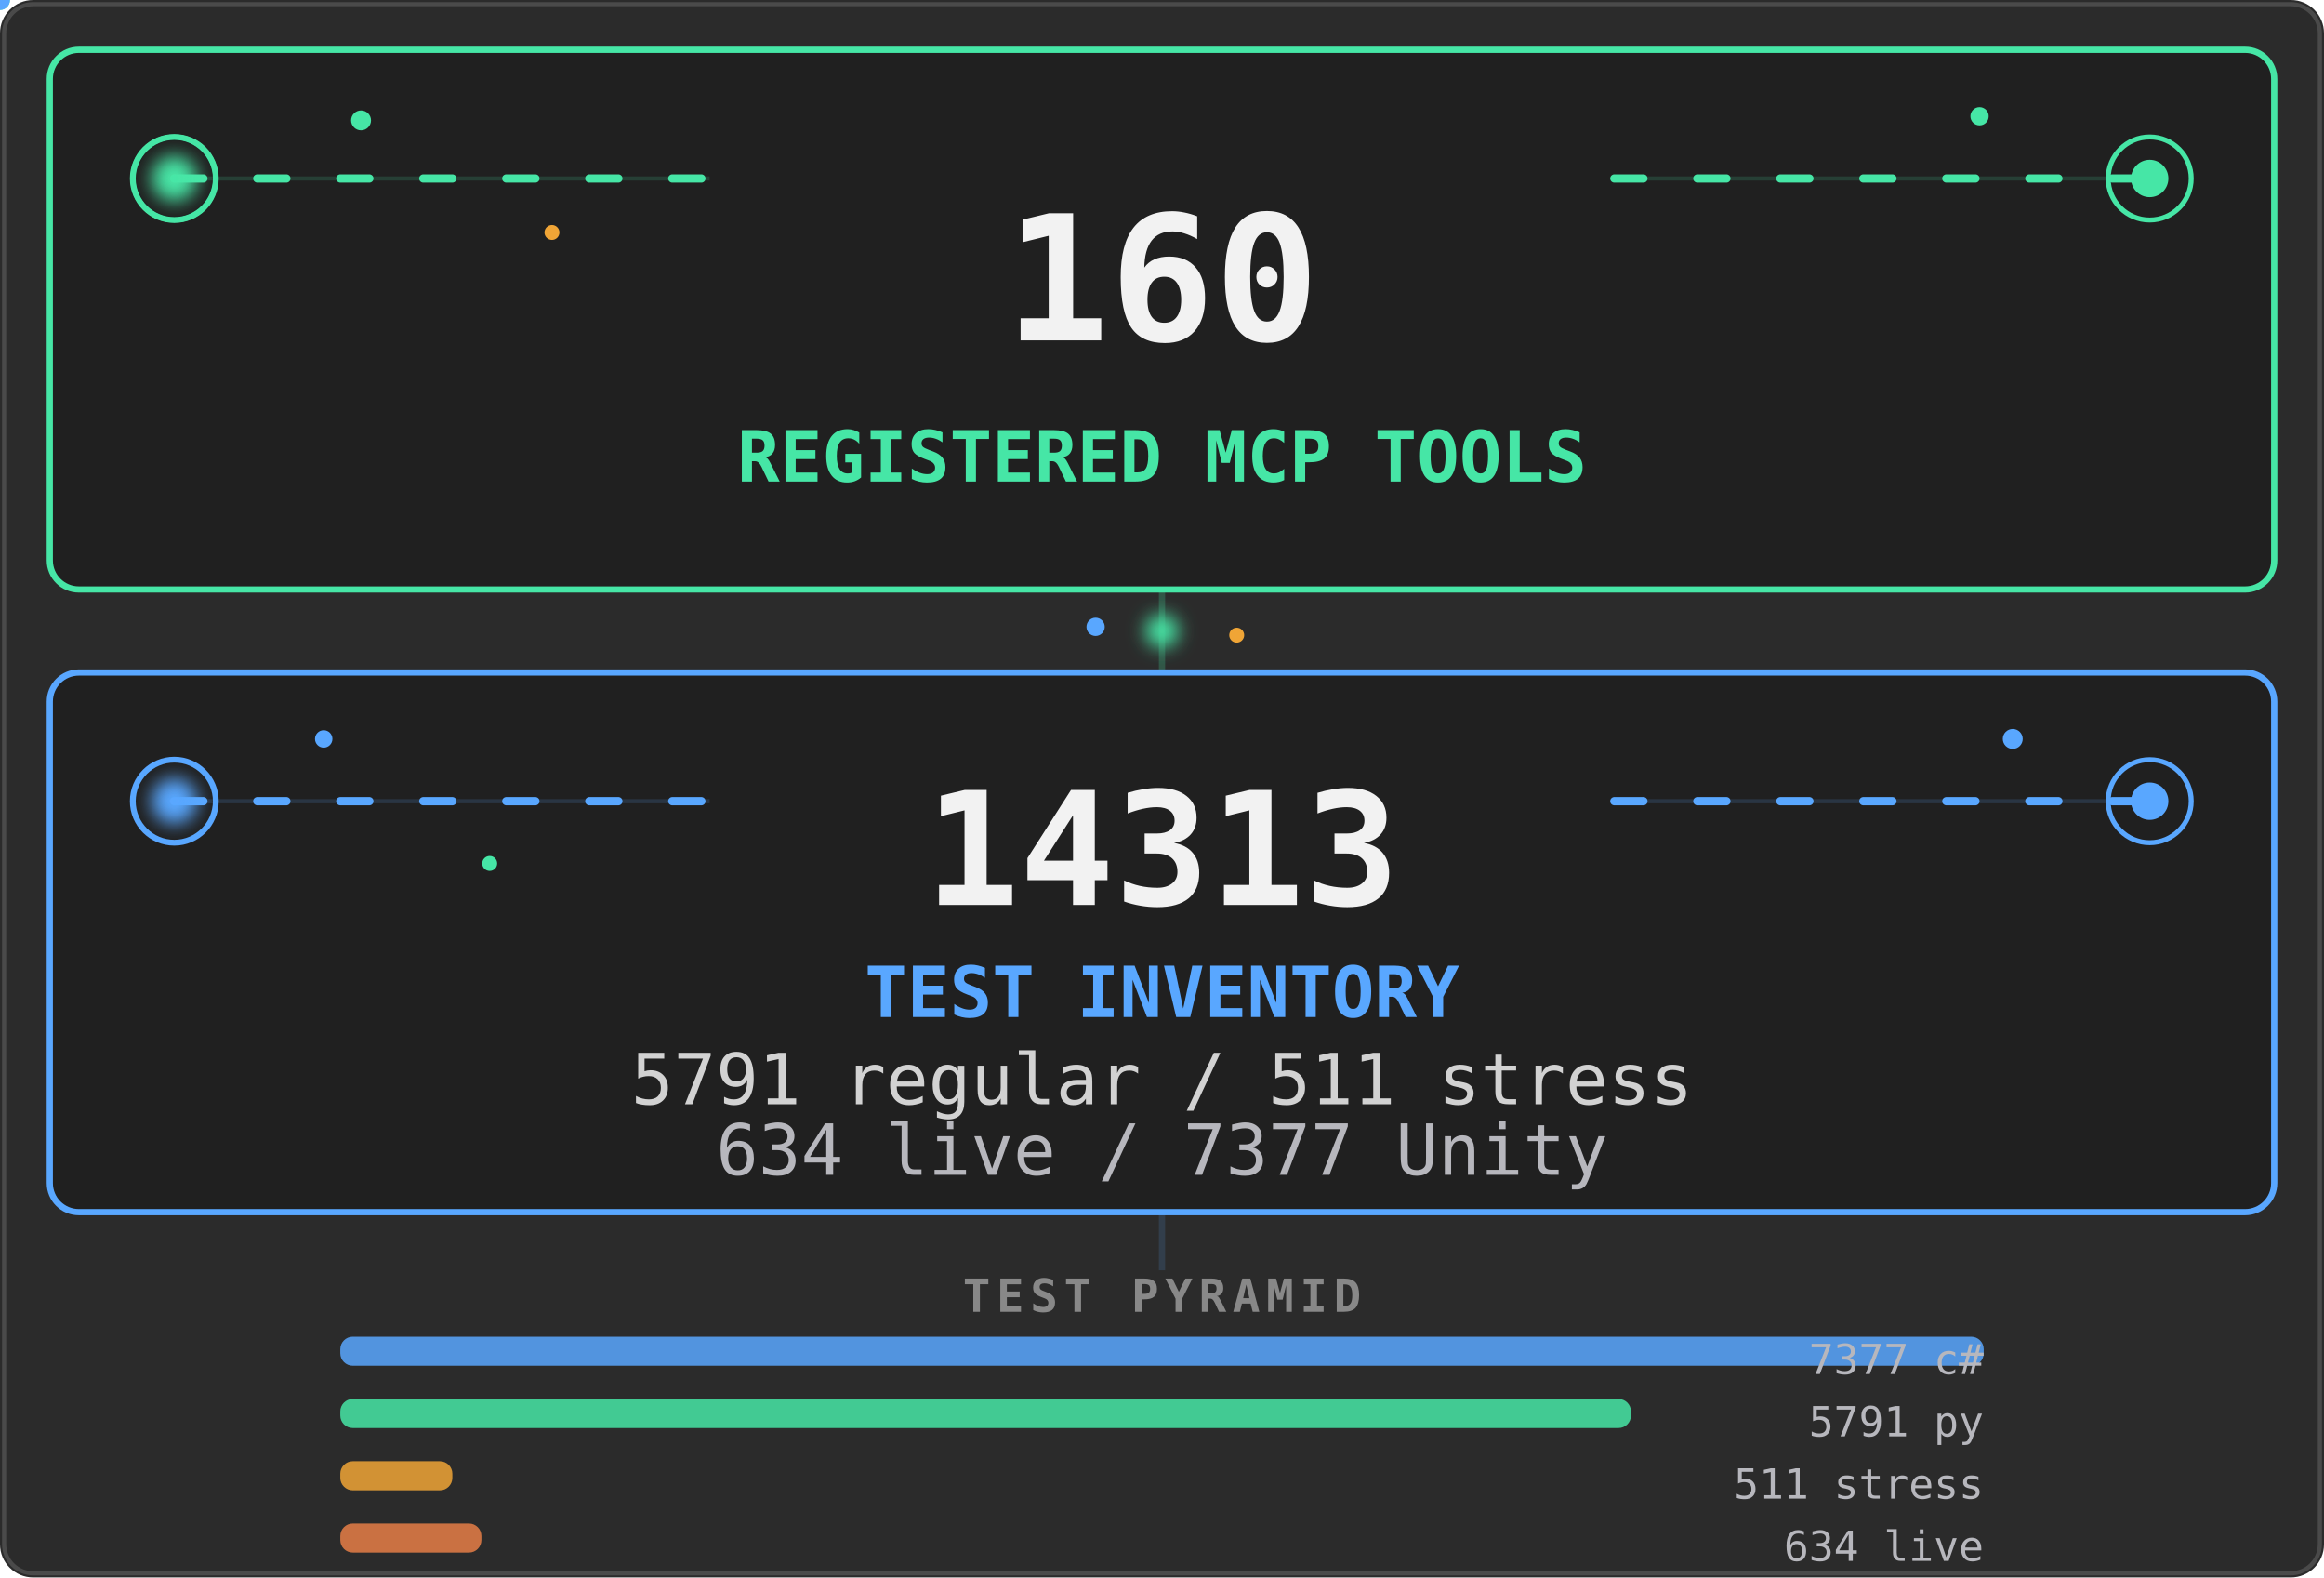
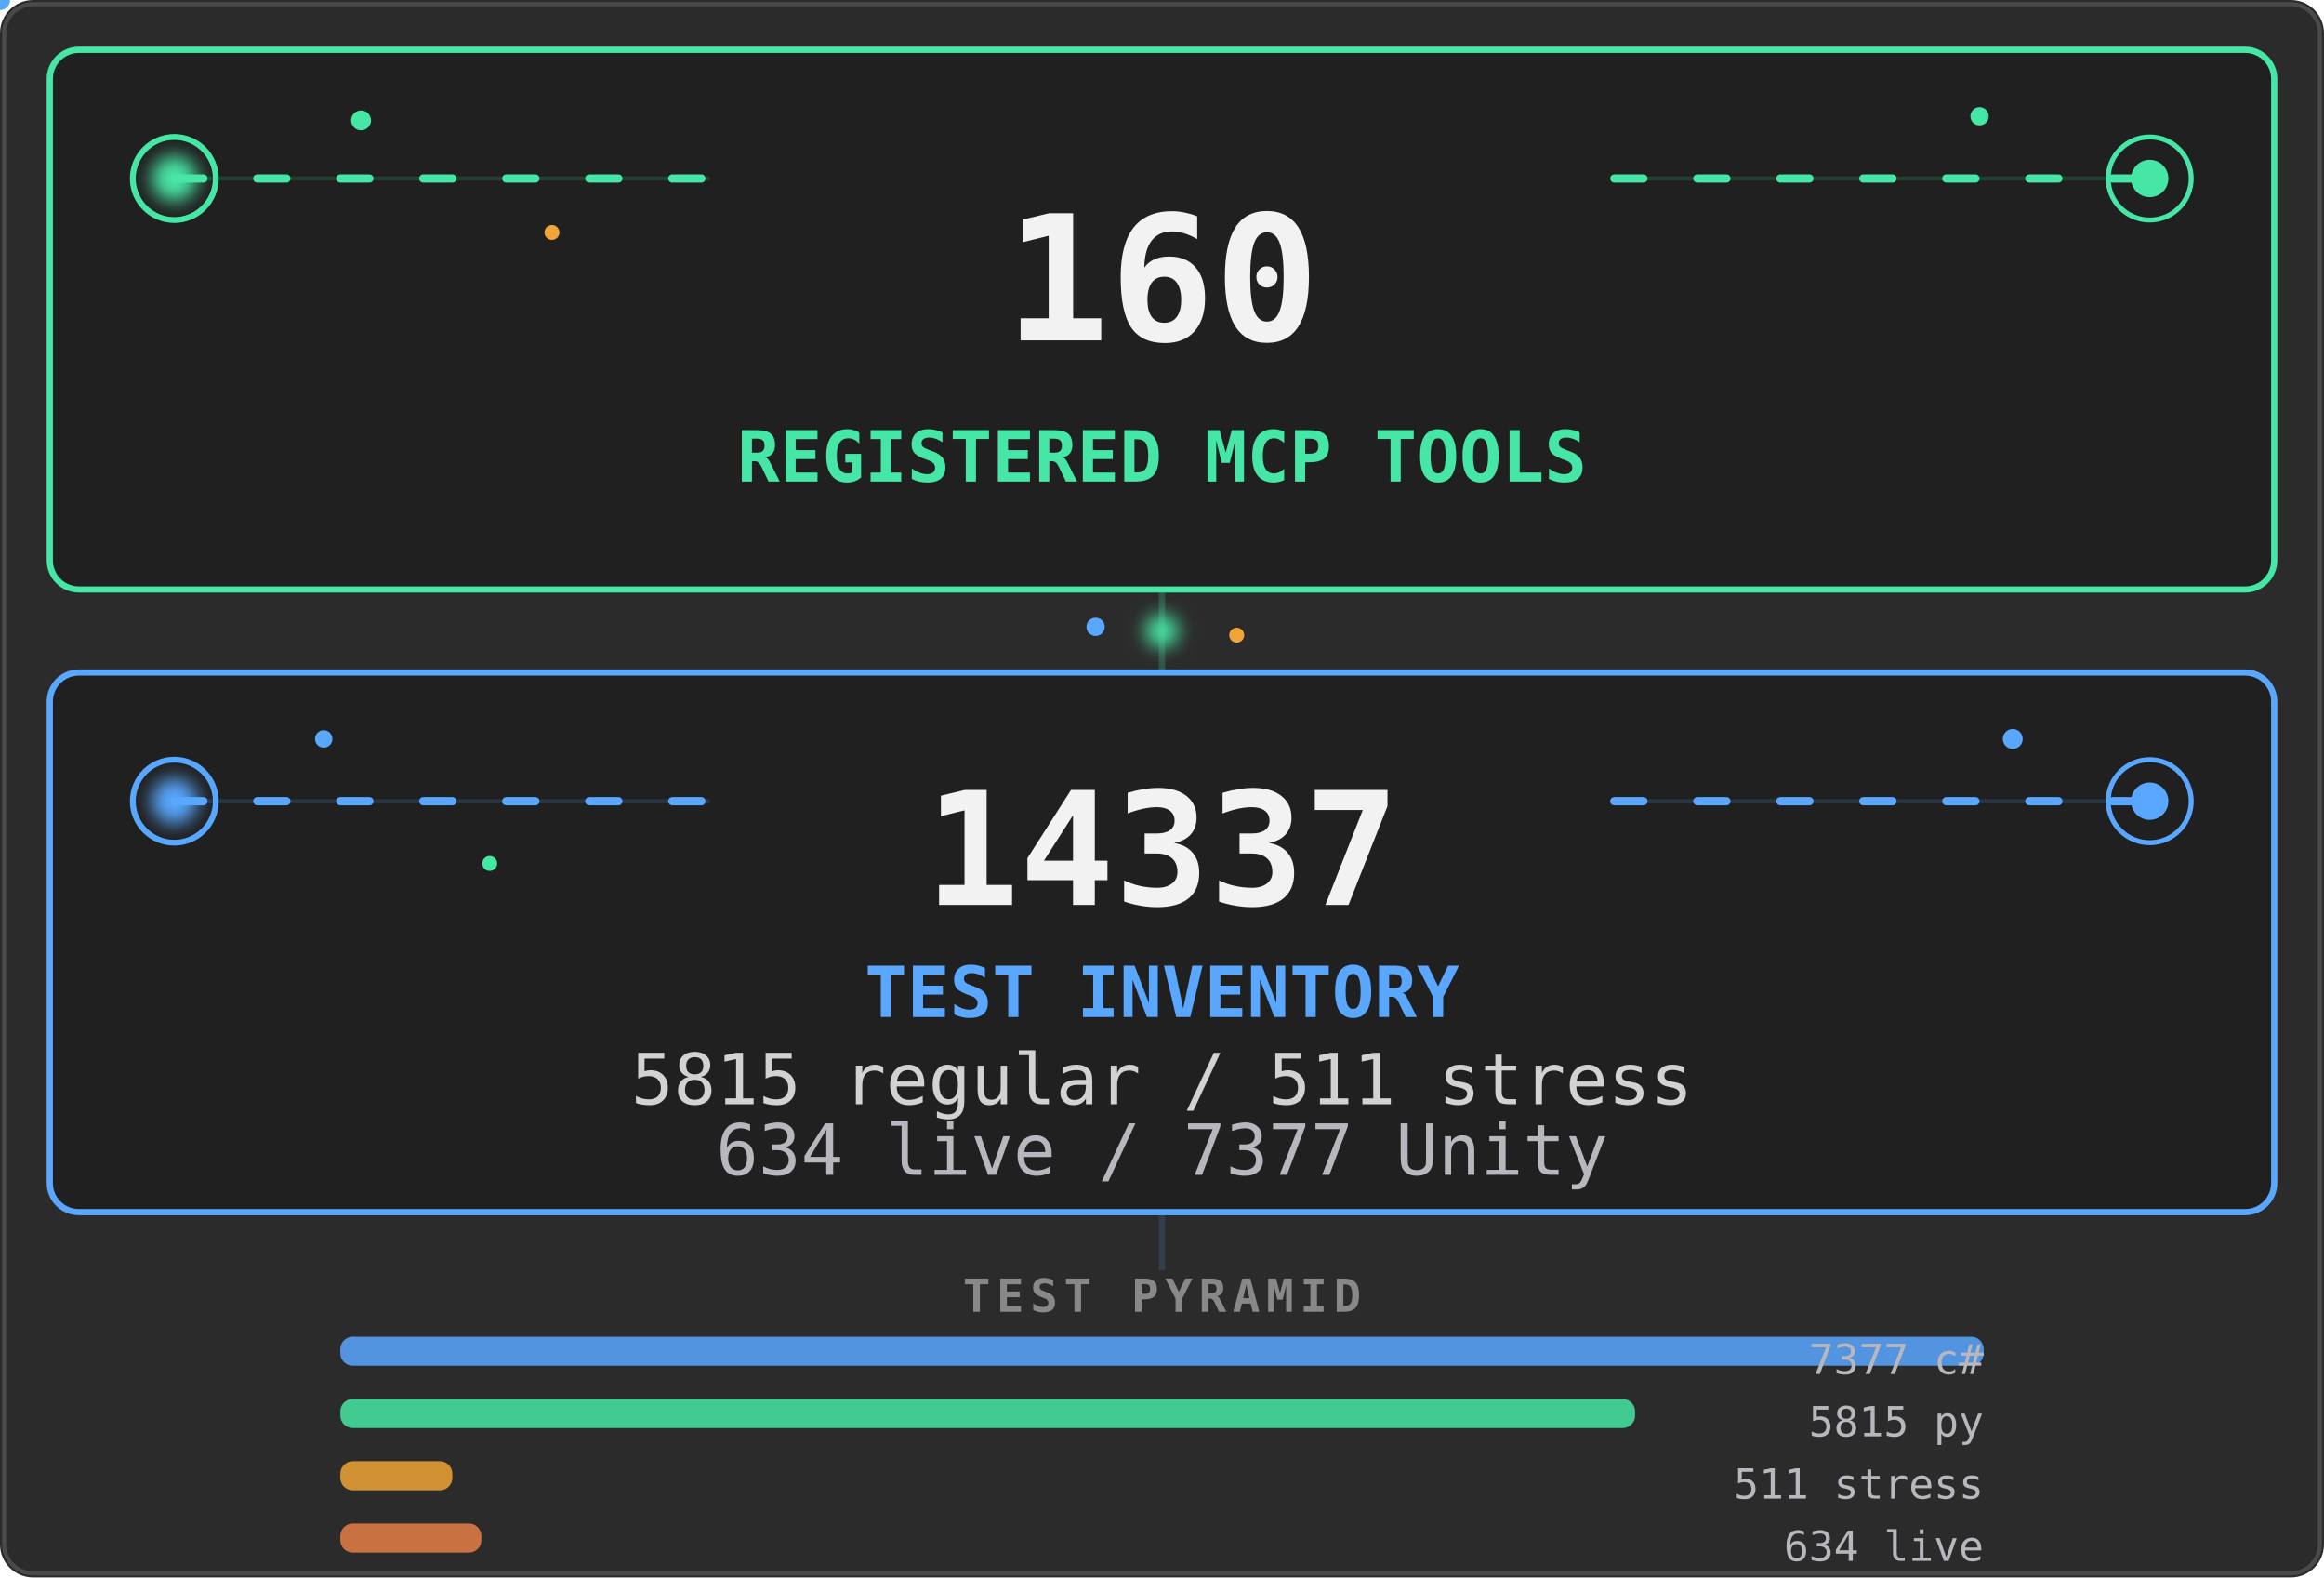
<svg xmlns="http://www.w3.org/2000/svg" viewBox="0 0 560 380" width="560" height="380" role="img" aria-labelledby="stats-title stats-desc">
  <defs>
    <filter id="stats-core-glow" x="-80%" y="-80%" width="260%" height="260%">
      <feGaussianBlur stdDeviation="2.2" />
    </filter>
    <clipPath id="stats-tools-clip">
      <rect x="12" y="12" width="536" height="130" rx="7" />
    </clipPath>
    <clipPath id="stats-tests-clip">
      <rect x="12" y="162" width="536" height="130" rx="7" />
    </clipPath>
    <linearGradient id="stats-tools-scan" x1="0" y1="0" x2="1" y2="0">
      <stop offset="0" stop-color="#46e6a6" stop-opacity="0" />
      <stop offset=".5" stop-color="#46e6a6" stop-opacity=".2" />
      <stop offset="1" stop-color="#46e6a6" stop-opacity="0" />
    </linearGradient>
    <linearGradient id="stats-tests-scan" x1="0" y1="0" x2="1" y2="0">
      <stop offset="0" stop-color="#59a7ff" stop-opacity="0" />
      <stop offset=".5" stop-color="#59a7ff" stop-opacity=".18" />
      <stop offset="1" stop-color="#59a7ff" stop-opacity="0" />
    </linearGradient>
  </defs>
  <style>
    .stats-card {
      fill: #202020;
      stroke-width: 1.5;
    }
    .stats-aura {
      transform-box: fill-box;
      transform-origin: center;
      animation: stats-aura-breathe 4.2s ease-in-out infinite;
    }
    .stats-aura-tests { animation-delay: -2.1s; }
    .stats-flow {
      fill: none;
      stroke-width: 2;
      stroke-linecap: round;
      stroke-dasharray: 7 13;
      animation: stats-flow 3.8s linear infinite;
    }
    .stats-flow-tests {
      animation-delay: -1.9s;
      animation-duration: 4.4s;
    }
    .stats-ring {
      fill: none;
      transform-box: fill-box;
      transform-origin: center;
      animation: stats-ring-life 3.2s ease-out infinite;
    }
    .stats-ring-mid { animation-delay: -1.05s; }
    .stats-ring-late { animation-delay: -2.1s; }
    .stats-ring-tests { animation-duration: 3.7s; }
    .stats-core {
      transform-box: fill-box;
      transform-origin: center;
      animation: stats-core-life 2.8s ease-in-out infinite;
    }
    .stats-core-tests {
      animation-delay: -1.4s;
      animation-duration: 3.2s;
    }
    .stats-scan {
      animation: stats-scan-yoyo 5.4s ease-in-out infinite alternate;
    }
    .stats-scan-tests {
      animation-delay: -2.7s;
      animation-duration: 6.2s;
    }
    .stats-spore {
      transform-box: fill-box;
      transform-origin: center;
      animation: stats-spore-drift 5.1s ease-in-out infinite alternate;
    }
    .stats-spore-b { animation-delay: -1.7s; animation-duration: 6.3s; }
    .stats-spore-c { animation-delay: -3.4s; animation-duration: 4.7s; }
    .stats-spore-phase-1 { animation-delay: -.6s; animation-duration: 5.5s; }
    .stats-spore-phase-2 { animation-delay: -1.3s; animation-duration: 4.8s; }
    .stats-spore-phase-3 { animation-delay: -2.2s; animation-duration: 6s; }
    .stats-spore-phase-4 { animation-delay: -3.1s; animation-duration: 5.2s; }
    .stats-spore-phase-5 { animation-delay: -4s; animation-duration: 6.6s; }
    .stats-spore-phase-6 { animation-delay: -4.8s; animation-duration: 5.8s; }
    .stats-bridge {
      transform-box: fill-box;
      transform-origin: center;
      animation: stats-bridge-life 3.6s ease-in-out infinite;
    }
    .motion-particle { pointer-events: none; }
    @keyframes stats-aura-breathe {
      0%, 100% { opacity: .07; transform: scale(.985); }
      50% { opacity: .2; transform: scale(1.015); }
    }
    @keyframes stats-flow {
      from { stroke-dashoffset: 0; }
      to { stroke-dashoffset: -40; }
    }
    @keyframes stats-ring-life {
      0% { opacity: .7; transform: scale(.45); }
      72%, 100% { opacity: 0; transform: scale(1.85); }
    }
    @keyframes stats-core-life {
      0%, 100% { opacity: .8; transform: scale(.86); }
      50% { opacity: 1; transform: scale(1.12); }
    }
    @keyframes stats-scan-yoyo {
      0% { opacity: 0; transform: translateX(-76px); }
      16%, 84% { opacity: .8; }
      100% { opacity: 0; transform: translateX(596px); }
    }
    @keyframes stats-spore-drift {
      0% { opacity: .2; transform: translate(-5px, 4px) scale(.72); }
      48% { opacity: .72; transform: translate(4px, -5px) scale(1.12); }
      100% { opacity: .3; transform: translate(9px, 3px) scale(.84); }
    }
    @keyframes stats-bridge-life {
      0%, 100% { opacity: .38; transform: scale(.82); }
      50% { opacity: 1; transform: scale(1.12); }
    }
    @media (prefers-reduced-motion: reduce) {
      .stats-aura, .stats-flow, .stats-ring, .stats-core,
      .stats-scan, .stats-spore, .stats-bridge {
        animation: none !important;
      }
      .stats-aura { opacity: .1; }
      .stats-flow { stroke-dasharray: none; opacity: .42; }
      .stats-ring { opacity: .18; }
      .stats-core { opacity: 1; }
      .stats-scan, .motion-particle { display: none; }
      .stats-spore { opacity: .3; }
      .stats-bridge { opacity: .75; }
    }
  </style>
  <rect width="560" height="380" rx="8" fill="#2b2b2b" />
  <rect x="1" y="1" width="558" height="378" rx="7" fill="none" stroke="#4a4a4a" />
  <path d="M280 142V162" stroke="#46e6a6" stroke-width="1.5" opacity=".22" />
  <circle class="stats-bridge" cx="280" cy="152" r="4" fill="#46e6a6" filter="url(#stats-core-glow)" />
  <circle class="stats-spore stats-spore-b stats-spore-phase-1" cx="264" cy="151" r="2.2" fill="#59a7ff" />
  <circle class="stats-spore stats-spore-c stats-spore-phase-2" cx="298" cy="153" r="1.8" fill="#f0a536" />
  <rect class="stats-aura" x="12" y="12" width="536" height="130" rx="7" fill="#46e6a6" />
  <rect class="stats-card" x="12" y="12" width="536" height="130" rx="7" stroke="#46e6a6" />
  <g clip-path="url(#stats-tools-clip)">
    <rect class="stats-scan" x="-70" y="12" width="74" height="130" fill="url(#stats-tools-scan)" />
  </g>
  <path d="M42 43H171M389 43H518" stroke="#46e6a6" opacity=".16" />
  <path class="stats-flow" d="M42 43H171M389 43H518" stroke="#46e6a6" />
  <g aria-hidden="true">
    <circle class="stats-ring" cx="42" cy="43" r="10" stroke="#46e6a6" stroke-width="1.4" />
    <circle class="stats-ring stats-ring-mid" cx="42" cy="43" r="10" stroke="#46e6a6" stroke-width="1.2" />
    <circle class="stats-ring stats-ring-late" cx="518" cy="43" r="10" stroke="#46e6a6" stroke-width="1.2" />
    <circle class="stats-core" cx="42" cy="43" r="5.5" fill="#46e6a6" filter="url(#stats-core-glow)" />
    <circle class="stats-core" cx="518" cy="43" r="4.5" fill="#46e6a6" />
    <circle class="stats-spore" cx="87" cy="29" r="2.4" fill="#46e6a6" />
    <circle class="stats-spore stats-spore-b stats-spore-phase-3" cx="133" cy="56" r="1.8" fill="#f0a536" />
    <circle class="stats-spore stats-spore-c stats-spore-phase-4" cx="477" cy="28" r="2.2" fill="#46e6a6" />
    <g class="motion-particle">
      <circle r="2.4" fill="#46e6a6">
        <animateMotion dur="4.8s" begin="-1.3s" repeatCount="indefinite" path="M42 43H171" />
        <animate attributeName="opacity" values="0;.9;.9;0" dur="4.8s" begin="-1.3s" repeatCount="indefinite" />
      </circle>
    </g>
    <g class="motion-particle">
      <circle r="2" fill="#46e6a6">
        <animateMotion dur="5.6s" begin="-4.1s" repeatCount="indefinite" path="M389 43H518" />
        <animate attributeName="opacity" values="0;.75;.75;0" dur="5.6s" begin="-4.1s" repeatCount="indefinite" />
      </circle>
    </g>
  </g>
  <g font-family="ui-monospace, SFMono-Regular, Menlo, Consolas, monospace">
    <text x="280" y="82" text-anchor="middle" fill="#f2f2f2" font-size="42" data-biome-marker="TOOLS" font-weight="700" data-mobile-critical="true">160</text>
    <text x="280" y="116" text-anchor="middle" fill="#46e6a6" font-size="17" font-weight="700" data-mobile-critical="true">REGISTERED MCP TOOLS</text>
  </g>
  <rect class="stats-aura stats-aura-tests" x="12" y="162" width="536" height="130" rx="7" fill="#59a7ff" />
  <rect class="stats-card stats-card-tests" x="12" y="162" width="536" height="130" rx="7" stroke="#59a7ff" />
  <g clip-path="url(#stats-tests-clip)">
    <rect class="stats-scan stats-scan-tests" x="-70" y="162" width="74" height="130" fill="url(#stats-tests-scan)" />
  </g>
  <path d="M42 193H171M389 193H518" stroke="#59a7ff" opacity=".16" />
  <path class="stats-flow stats-flow-tests" d="M42 193H171M389 193H518" stroke="#59a7ff" />
  <g aria-hidden="true">
    <circle class="stats-ring stats-ring-tests" cx="42" cy="193" r="10" stroke="#59a7ff" stroke-width="1.4" />
    <circle class="stats-ring stats-ring-mid stats-ring-tests" cx="518" cy="193" r="10" stroke="#59a7ff" stroke-width="1.2" />
    <circle class="stats-core stats-core-tests" cx="42" cy="193" r="5.5" fill="#59a7ff" filter="url(#stats-core-glow)" />
    <circle class="stats-core stats-core-tests" cx="518" cy="193" r="4.5" fill="#59a7ff" />
    <circle class="stats-spore stats-spore-c stats-spore-phase-5" cx="78" cy="178" r="2.1" fill="#59a7ff" />
    <circle class="stats-spore stats-spore-phase-6" cx="118" cy="208" r="1.8" fill="#46e6a6" />
    <circle class="stats-spore stats-spore-b stats-spore-phase-2" cx="485" cy="178" r="2.4" fill="#59a7ff" />
    <g class="motion-particle">
      <circle r="2.4" fill="#59a7ff">
        <animateMotion dur="5.2s" begin="-3.7s" repeatCount="indefinite" path="M42 193H171" />
        <animate attributeName="opacity" values="0;.9;.9;0" dur="5.2s" begin="-3.7s" repeatCount="indefinite" />
      </circle>
    </g>
    <g class="motion-particle">
      <circle r="2" fill="#59a7ff">
        <animateMotion dur="4.6s" begin="-.8s" repeatCount="indefinite" path="M389 193H518" />
        <animate attributeName="opacity" values="0;.75;.75;0" dur="4.6s" begin="-.8s" repeatCount="indefinite" />
      </circle>
    </g>
  </g>
  <g font-family="ui-monospace, SFMono-Regular, Menlo, Consolas, monospace">
-     <text x="280" y="218" text-anchor="middle" fill="#f2f2f2" font-size="38" data-biome-marker="TESTS" font-weight="700" data-mobile-critical="true">14313</text>
+     <text x="280" y="218" text-anchor="middle" fill="#f2f2f2" font-size="38" data-biome-marker="TESTS" font-weight="700" data-mobile-critical="true">14337</text>
    <text x="280" y="245" text-anchor="middle" fill="#59a7ff" font-size="17" font-weight="700" data-mobile-critical="true">TEST INVENTORY</text>
-     <text x="280" y="266" text-anchor="middle" fill="#d2d2d2" font-size="17" data-biome-marker="BREAKDOWN_PRIMARY" data-mobile-critical="true">5791 regular / 511 stress</text>
+     <text x="280" y="266" text-anchor="middle" fill="#d2d2d2" font-size="17" data-biome-marker="BREAKDOWN_PRIMARY" data-mobile-critical="true">5815 regular / 511 stress</text>
    <text x="280" y="283" text-anchor="middle" fill="#b7b7bd" font-size="17" data-biome-marker="BREAKDOWN_SECONDARY" data-mobile-critical="true">634 live / 7377 Unity</text>
  </g>
  <path d="M280 292V306" stroke="#59a7ff" stroke-width="1.5" opacity=".15" />
  <g font-family="ui-monospace, SFMono-Regular, Menlo, Consolas, monospace">
    <text x="280" y="316" text-anchor="middle" fill="#888" font-size="11" font-weight="600" letter-spacing="1.5">TEST PYRAMID</text>
    <rect data-biome-bar="CS" x="82" y="322" height="7" width="396" rx="3" fill="#59a7ff" opacity=".85" />
    <text data-biome-bar-label="CS" x="478" y="331" text-anchor="end" fill="#b7b7bd" font-size="10">7377 c#</text>
-     <rect data-biome-bar="PY" x="82" y="337" height="7" width="311" rx="3" fill="#46e6a6" opacity=".85" />
-     <text data-biome-bar-label="PY" x="478" y="346" text-anchor="end" fill="#b7b7bd" font-size="10">5791 py</text>
+     <rect data-biome-bar="PY" x="82" y="337" height="7" width="312" rx="3" fill="#46e6a6" opacity=".85" />
+     <text data-biome-bar-label="PY" x="478" y="346" text-anchor="end" fill="#b7b7bd" font-size="10">5815 py</text>
    <rect data-biome-bar="STRESS" x="82" y="352" height="7" width="27" rx="3" fill="#f0a536" opacity=".85" />
    <text data-biome-bar-label="STRESS" x="478" y="361" text-anchor="end" fill="#b7b7bd" font-size="10">511 stress</text>
    <rect data-biome-bar="LIVE" x="82" y="367" height="7" width="34" rx="3" fill="#e67e46" opacity=".85" />
    <text data-biome-bar-label="LIVE" x="478" y="376" text-anchor="end" fill="#b7b7bd" font-size="10">634 live</text>
  </g>
</svg>
